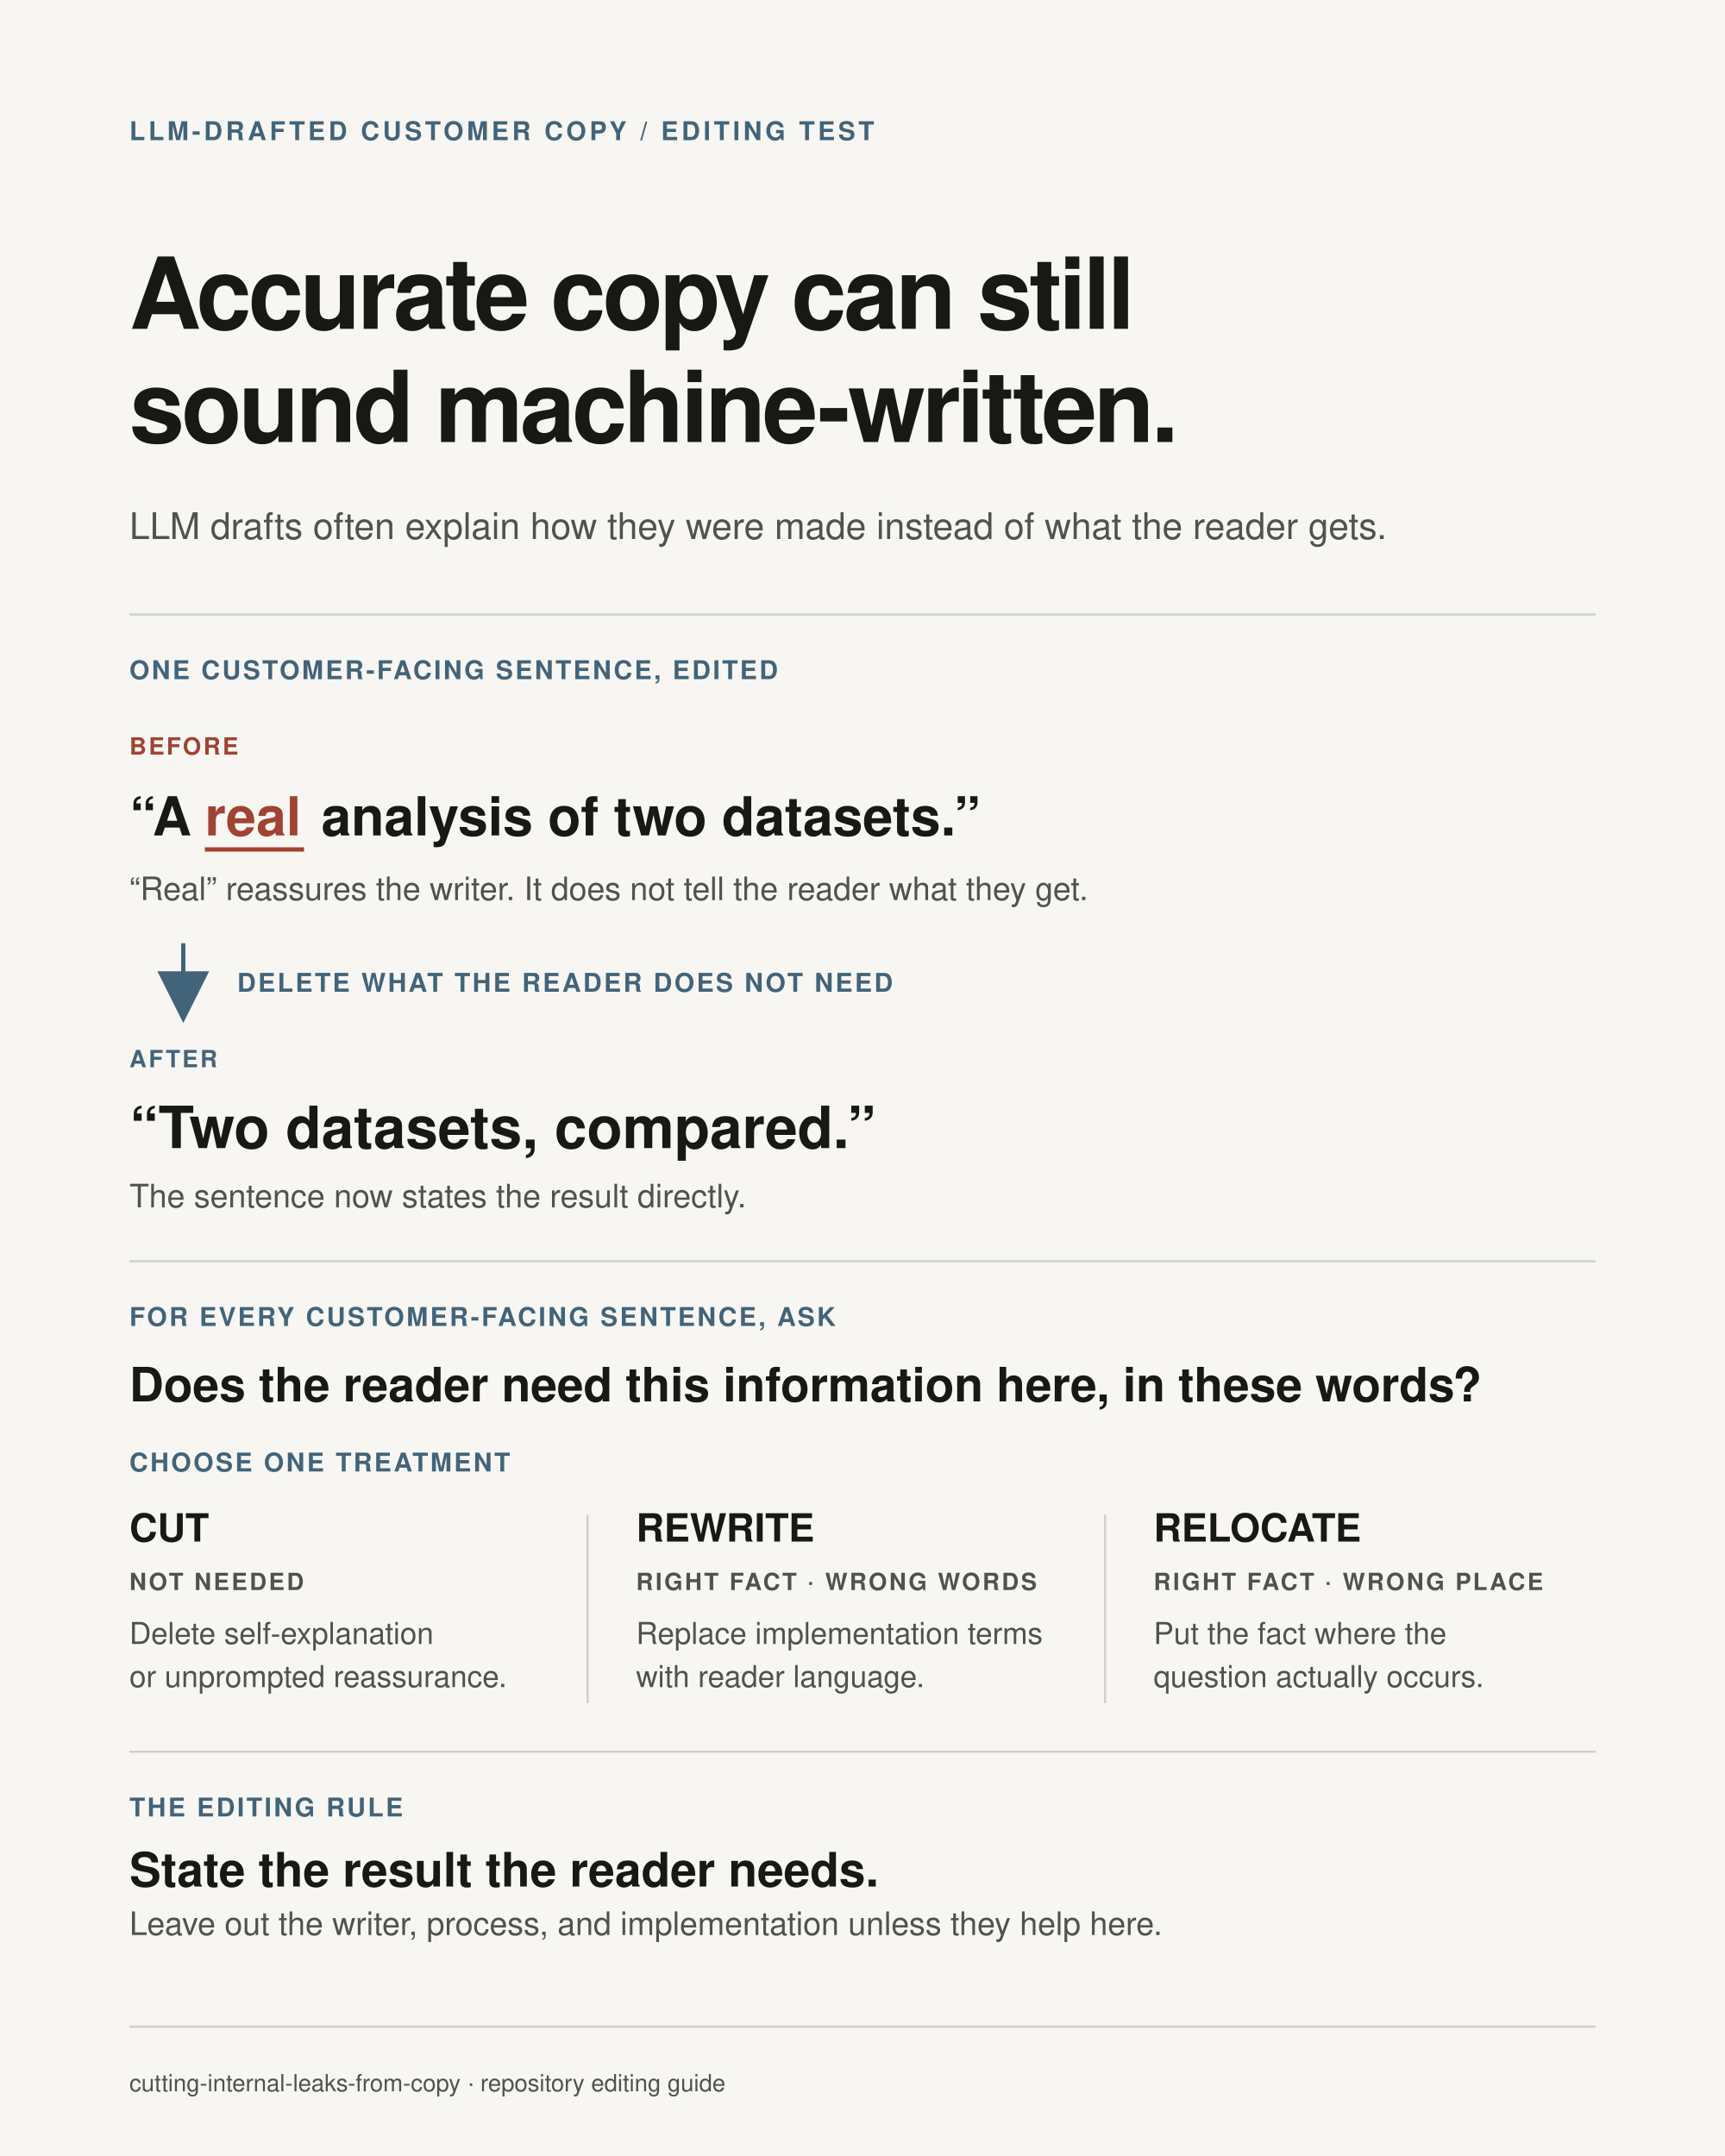
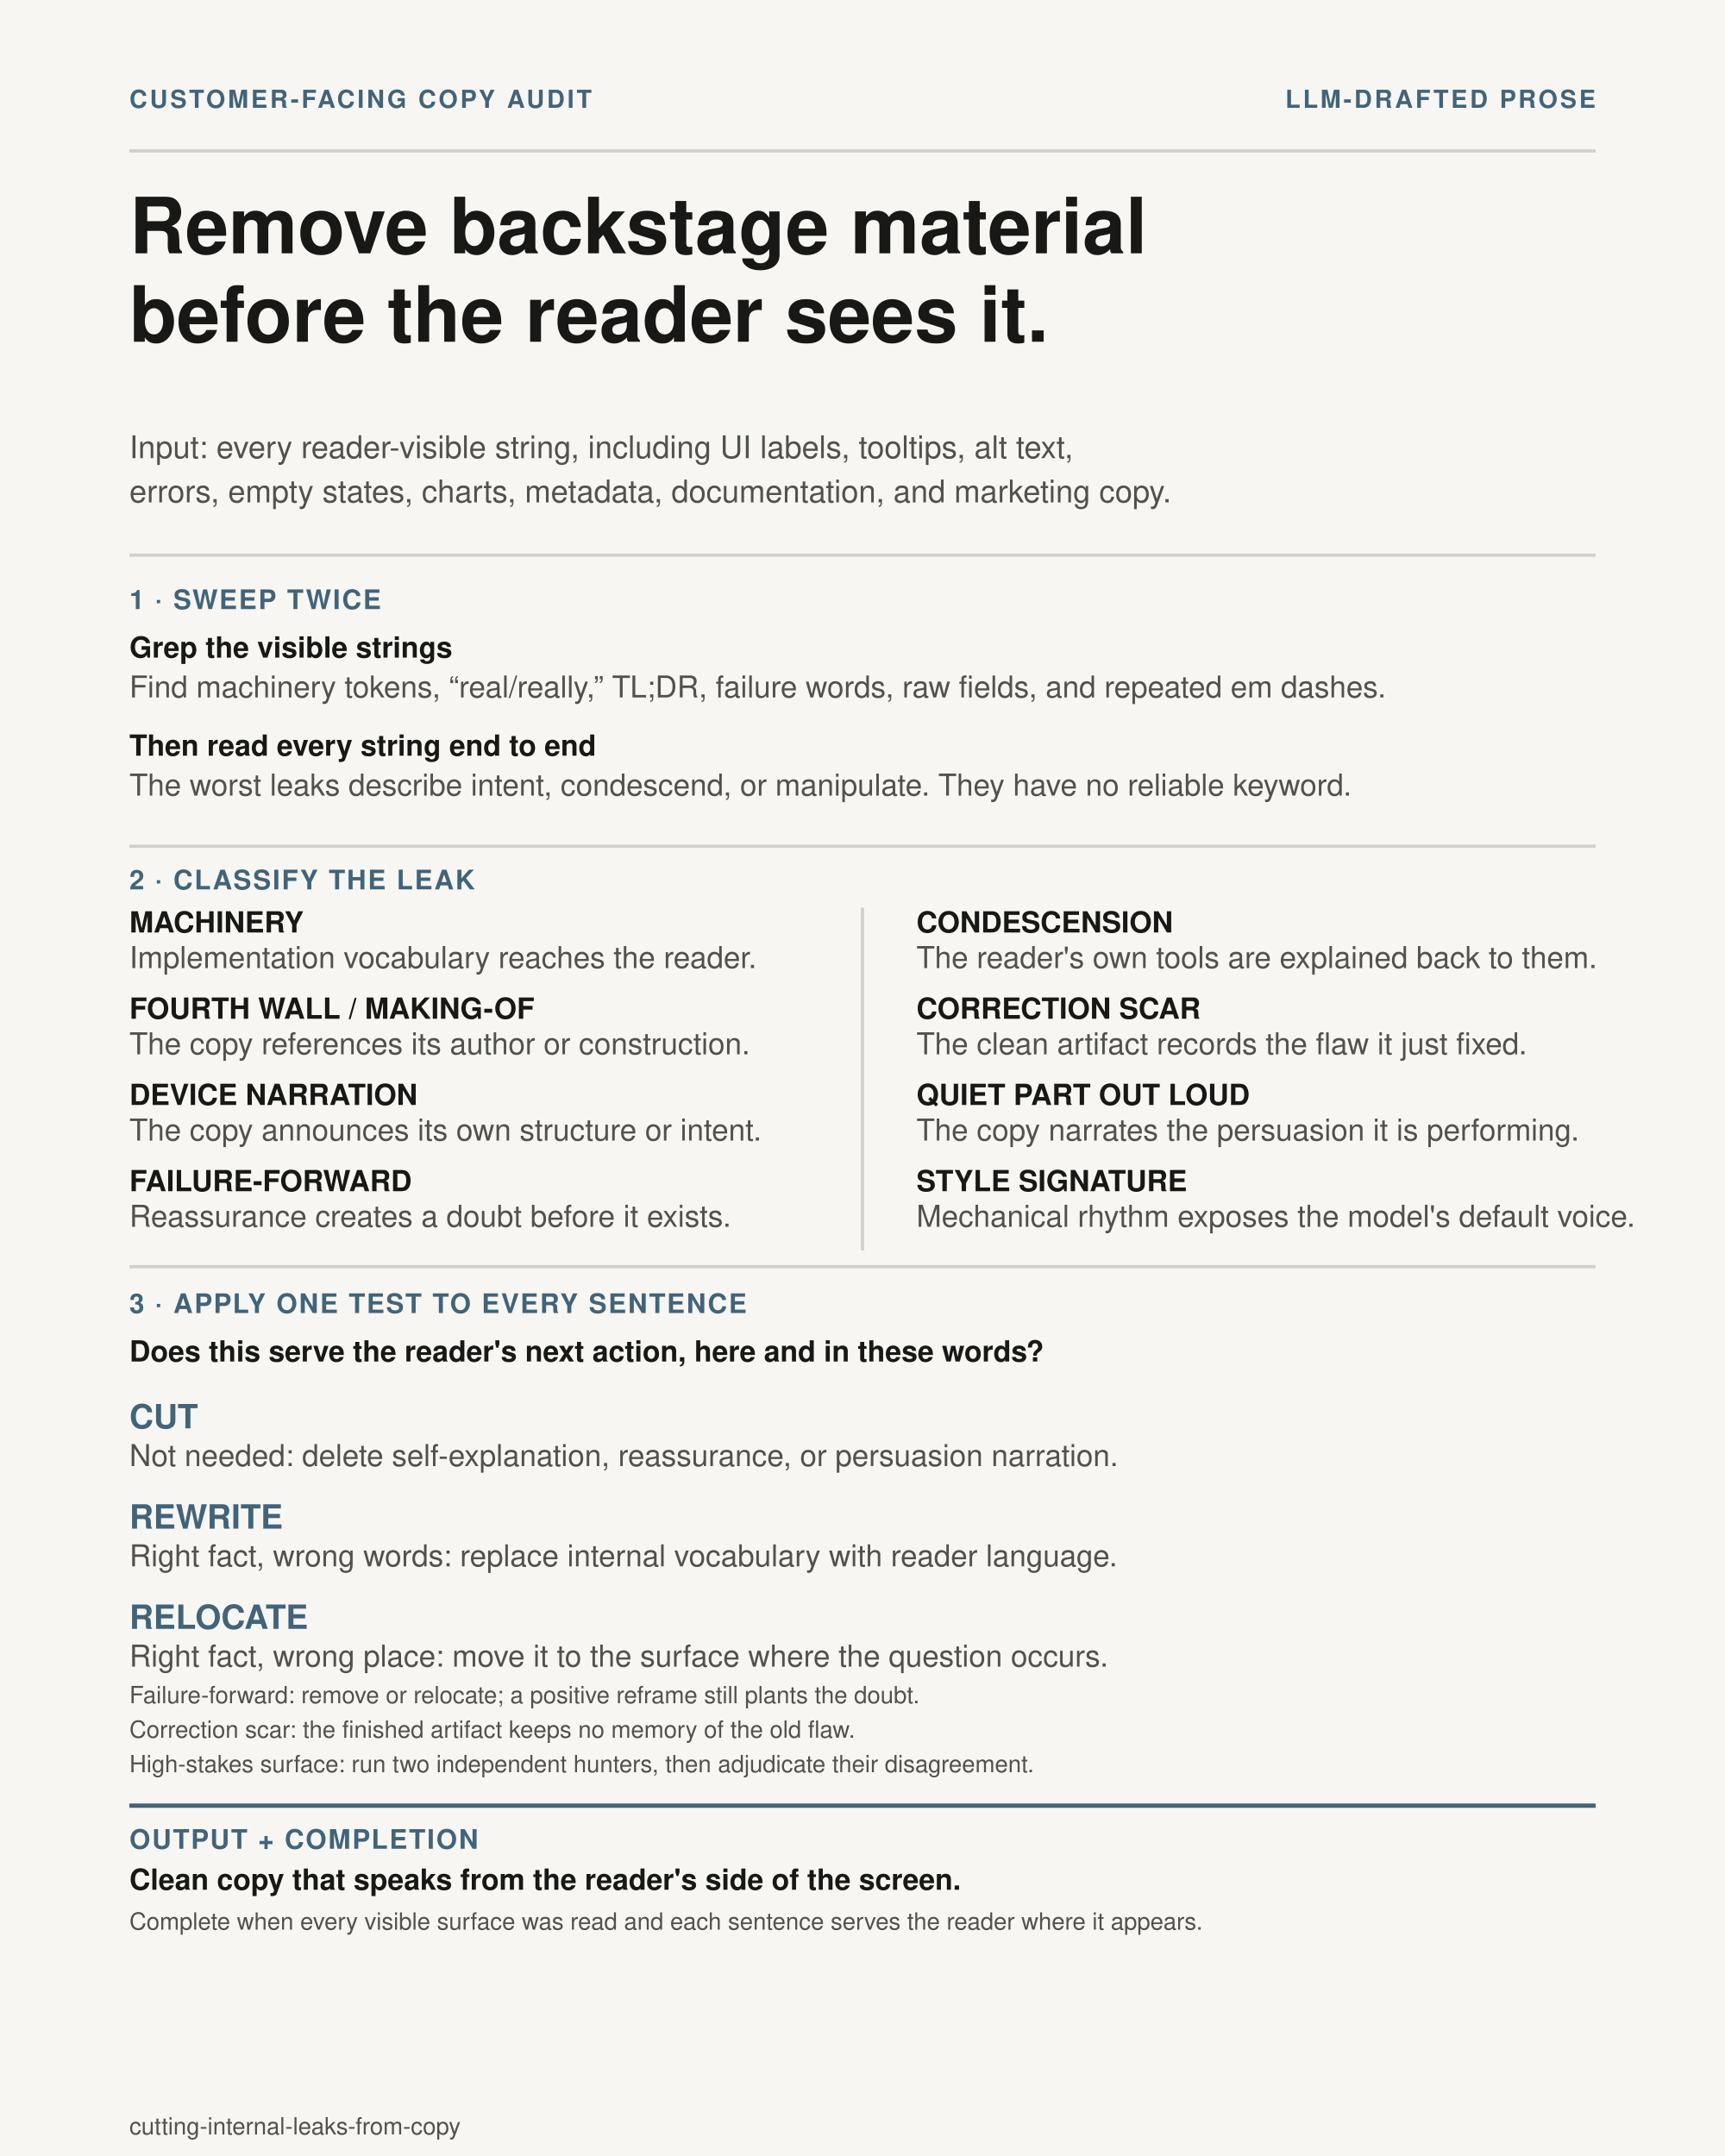
<svg xmlns="http://www.w3.org/2000/svg" width="1600" height="2000" viewBox="0 0 1600 2000" role="img" aria-labelledby="title desc">
-   <defs>
-     <marker id="arrow" markerWidth="14" markerHeight="14" refX="12" refY="7" orient="auto" markerUnits="strokeWidth">
-       <path d="M1,1 L13,7 L1,13 Z" fill="#42647a" />
-     </marker>
-   </defs>
  <rect width="1600" height="2000" fill="#f7f6f2" />
-   <g font-family="Helvetica, Arial, sans-serif" fill="#181816">
-     <text x="120" y="130" font-size="24" font-weight="700" letter-spacing="3" fill="#42647a">LLM-DRAFTED CUSTOMER COPY / EDITING TEST</text>
-     <text x="120" y="305" font-size="92" font-weight="700" letter-spacing="-3">Accurate copy can still</text>
-     <text x="120" y="410" font-size="92" font-weight="700" letter-spacing="-3">sound machine-written.</text>
-     <text x="120" y="500" font-size="34" fill="#51514d">LLM drafts often explain how they were made instead of what the reader gets.</text>
-     <line x1="120" y1="570" x2="1480" y2="570" stroke="#d1d0ca" stroke-width="2" />
-     <text x="120" y="630" font-size="24" font-weight="700" letter-spacing="2" fill="#42647a">ONE CUSTOMER-FACING SENTENCE, EDITED</text>
-     <text x="120" y="700" font-size="22" font-weight="700" letter-spacing="2" fill="#a14332">BEFORE</text>
-     <g font-size="50" font-weight="700">
-       <text x="120" y="775">“A</text>
-       <text x="190" y="775" fill="#a14332">real</text>
-       <line x1="190" y1="788" x2="282" y2="788" stroke="#a14332" stroke-width="4" />
-       <text x="298" y="775">analysis of two datasets.”</text>
-     </g>
-     <text x="120" y="835" font-size="30" fill="#51514d">“Real” reassures the writer. It does not tell the reader what they get.</text>
-     <line x1="170" y1="875" x2="170" y2="945" stroke="#42647a" stroke-width="4" marker-end="url(#arrow)" />
-     <text x="220" y="920" font-size="24" font-weight="700" letter-spacing="2" fill="#42647a">DELETE WHAT THE READER DOES NOT NEED</text>
-     <text x="120" y="990" font-size="22" font-weight="700" letter-spacing="2" fill="#42647a">AFTER</text>
-     <text x="120" y="1065" font-size="54" font-weight="700">“Two datasets, compared.”</text>
-     <text x="120" y="1120" font-size="30" fill="#51514d">The sentence now states the result directly.</text>
-     <line x1="120" y1="1170" x2="1480" y2="1170" stroke="#d1d0ca" stroke-width="2" />
-     <text x="120" y="1230" font-size="24" font-weight="700" letter-spacing="2" fill="#42647a">FOR EVERY CUSTOMER-FACING SENTENCE, ASK</text>
-     <text x="120" y="1300" font-size="44" font-weight="700">Does the reader need this information here, in these words?</text>
-     <text x="120" y="1365" font-size="24" font-weight="700" letter-spacing="2" fill="#42647a">CHOOSE ONE TREATMENT</text>
-     <g>
-       <text x="120" y="1430" font-size="36" font-weight="700">CUT</text>
-       <text x="120" y="1475" font-size="22" font-weight="700" letter-spacing="2" fill="#51514d">NOT NEEDED</text>
-       <text x="120" y="1525" font-size="28" fill="#51514d">Delete self-explanation</text>
-       <text x="120" y="1565" font-size="28" fill="#51514d">or unprompted reassurance.</text>
-     </g>
-     <line x1="545" y1="1405" x2="545" y2="1580" stroke="#d1d0ca" stroke-width="2" />
-     <g>
-       <text x="590" y="1430" font-size="36" font-weight="700">REWRITE</text>
-       <text x="590" y="1475" font-size="22" font-weight="700" letter-spacing="2" fill="#51514d">RIGHT FACT · WRONG WORDS</text>
-       <text x="590" y="1525" font-size="28" fill="#51514d">Replace implementation terms</text>
-       <text x="590" y="1565" font-size="28" fill="#51514d">with reader language.</text>
-     </g>
-     <line x1="1025" y1="1405" x2="1025" y2="1580" stroke="#d1d0ca" stroke-width="2" />
-     <g>
-       <text x="1070" y="1430" font-size="36" font-weight="700">RELOCATE</text>
-       <text x="1070" y="1475" font-size="22" font-weight="700" letter-spacing="2" fill="#51514d">RIGHT FACT · WRONG PLACE</text>
-       <text x="1070" y="1525" font-size="28" fill="#51514d">Put the fact where the</text>
-       <text x="1070" y="1565" font-size="28" fill="#51514d">question actually occurs.</text>
-     </g>
-     <line x1="120" y1="1625" x2="1480" y2="1625" stroke="#d1d0ca" stroke-width="2" />
-     <text x="120" y="1685" font-size="24" font-weight="700" letter-spacing="2" fill="#42647a">THE EDITING RULE</text>
-     <text x="120" y="1750" font-size="44" font-weight="700">State the result the reader needs.</text>
-     <text x="120" y="1795" font-size="30" fill="#51514d">Leave out the writer, process, and implementation unless they help here.</text>
-     <line x1="120" y1="1880" x2="1480" y2="1880" stroke="#d1d0ca" stroke-width="2" />
-     <text x="120" y="1940" font-size="22" fill="#51514d">cutting-internal-leaks-from-copy · repository editing guide</text>
-   </g>
+   <style>
+     .sans { font-family: Helvetica, Arial, sans-serif; fill: #181816; }
+     .meta { font-size: 23px; font-weight: 700; letter-spacing: 2.3px; fill: #42647a; }
+     .headline { font-size: 72px; font-weight: 700; }
+     .subhead { font-size: 29px; fill: #51514d; }
+     .stage { font-size: 25px; font-weight: 700; letter-spacing: 1.5px; fill: #42647a; }
+     .class-name { font-size: 27px; font-weight: 700; }
+     .body { font-size: 28px; fill: #51514d; }
+     .small { font-size: 22px; fill: #51514d; }
+     .action { font-size: 31px; font-weight: 700; fill: #42647a; }
+     .rule { stroke: #d1d0ca; stroke-width: 3; }
+     .accent-rule { stroke: #42647a; stroke-width: 4; }
+   </style>
+   <text x="120" y="100" class="sans meta">CUSTOMER-FACING COPY AUDIT</text>
+   <text x="1480" y="100" class="sans meta" text-anchor="end">LLM-DRAFTED PROSE</text>
+   <line x1="120" y1="140" x2="1480" y2="140" class="rule" />
+   <text x="120" y="235" class="sans headline">
+     <tspan x="120" dy="0">Remove backstage material</tspan>
+     <tspan x="120" dy="82">before the reader sees it.</tspan>
+   </text>
+   <text x="120" y="425" class="sans subhead">Input: every reader-visible string, including UI labels, tooltips, alt text,</text>
+   <text x="120" y="466" class="sans subhead">errors, empty states, charts, metadata, documentation, and marketing copy.</text>
+   <line x1="120" y1="515" x2="1480" y2="515" class="rule" />
+   <text x="120" y="565" class="sans stage">1 · SWEEP TWICE</text>
+   <text x="120" y="610" class="sans class-name">Grep the visible strings</text>
+   <text x="120" y="647" class="sans body">Find machinery tokens, “real/really,” TL;DR, failure words, raw fields, and repeated em dashes.</text>
+   <text x="120" y="701" class="sans class-name">Then read every string end to end</text>
+   <text x="120" y="738" class="sans body">The worst leaks describe intent, condescend, or manipulate. They have no reliable keyword.</text>
+   <line x1="120" y1="785" x2="1480" y2="785" class="rule" />
+   <text x="120" y="825" class="sans stage">2 · CLASSIFY THE LEAK</text>
+   <text x="120" y="865" class="sans class-name">MACHINERY</text>
+   <text x="120" y="898" class="sans body">Implementation vocabulary reaches the reader.</text>
+   <text x="120" y="945" class="sans class-name">FOURTH WALL / MAKING-OF</text>
+   <text x="120" y="978" class="sans body">The copy references its author or construction.</text>
+   <text x="120" y="1025" class="sans class-name">DEVICE NARRATION</text>
+   <text x="120" y="1058" class="sans body">The copy announces its own structure or intent.</text>
+   <text x="120" y="1105" class="sans class-name">FAILURE-FORWARD</text>
+   <text x="120" y="1138" class="sans body">Reassurance creates a doubt before it exists.</text>
+   <line x1="800" y1="842" x2="800" y2="1160" class="rule" />
+   <text x="850" y="865" class="sans class-name">CONDESCENSION</text>
+   <text x="850" y="898" class="sans body">The reader's own tools are explained back to them.</text>
+   <text x="850" y="945" class="sans class-name">CORRECTION SCAR</text>
+   <text x="850" y="978" class="sans body">The clean artifact records the flaw it just fixed.</text>
+   <text x="850" y="1025" class="sans class-name">QUIET PART OUT LOUD</text>
+   <text x="850" y="1058" class="sans body">The copy narrates the persuasion it is performing.</text>
+   <text x="850" y="1105" class="sans class-name">STYLE SIGNATURE</text>
+   <text x="850" y="1138" class="sans body">Mechanical rhythm exposes the model's default voice.</text>
+   <line x1="120" y1="1175" x2="1480" y2="1175" class="rule" />
+   <text x="120" y="1218" class="sans stage">3 · APPLY ONE TEST TO EVERY SENTENCE</text>
+   <text x="120" y="1263" class="sans class-name">Does this serve the reader's next action, here and in these words?</text>
+   <text x="120" y="1325" class="sans action">CUT</text>
+   <text x="120" y="1360" class="sans body">Not needed: delete self-explanation, reassurance, or persuasion narration.</text>
+   <text x="120" y="1418" class="sans action">REWRITE</text>
+   <text x="120" y="1453" class="sans body">Right fact, wrong words: replace internal vocabulary with reader language.</text>
+   <text x="120" y="1511" class="sans action">RELOCATE</text>
+   <text x="120" y="1546" class="sans body">Right fact, wrong place: move it to the surface where the question occurs.</text>
+   <text x="120" y="1580" class="sans small">Failure-forward: remove or relocate; a positive reframe still plants the doubt.</text>
+   <text x="120" y="1612" class="sans small">Correction scar: the finished artifact keeps no memory of the old flaw.</text>
+   <text x="120" y="1644" class="sans small">High-stakes surface: run two independent hunters, then adjudicate their disagreement.</text>
+   <line x1="120" y1="1675" x2="1480" y2="1675" class="accent-rule" />
+   <text x="120" y="1715" class="sans stage">OUTPUT + COMPLETION</text>
+   <text x="120" y="1753" class="sans class-name">Clean copy that speaks from the reader's side of the screen.</text>
+   <text x="120" y="1790" class="sans small">Complete when every visible surface was read and each sentence serves the reader where it appears.</text>
+   <text x="120" y="1980" class="sans small">cutting-internal-leaks-from-copy</text>
</svg>
